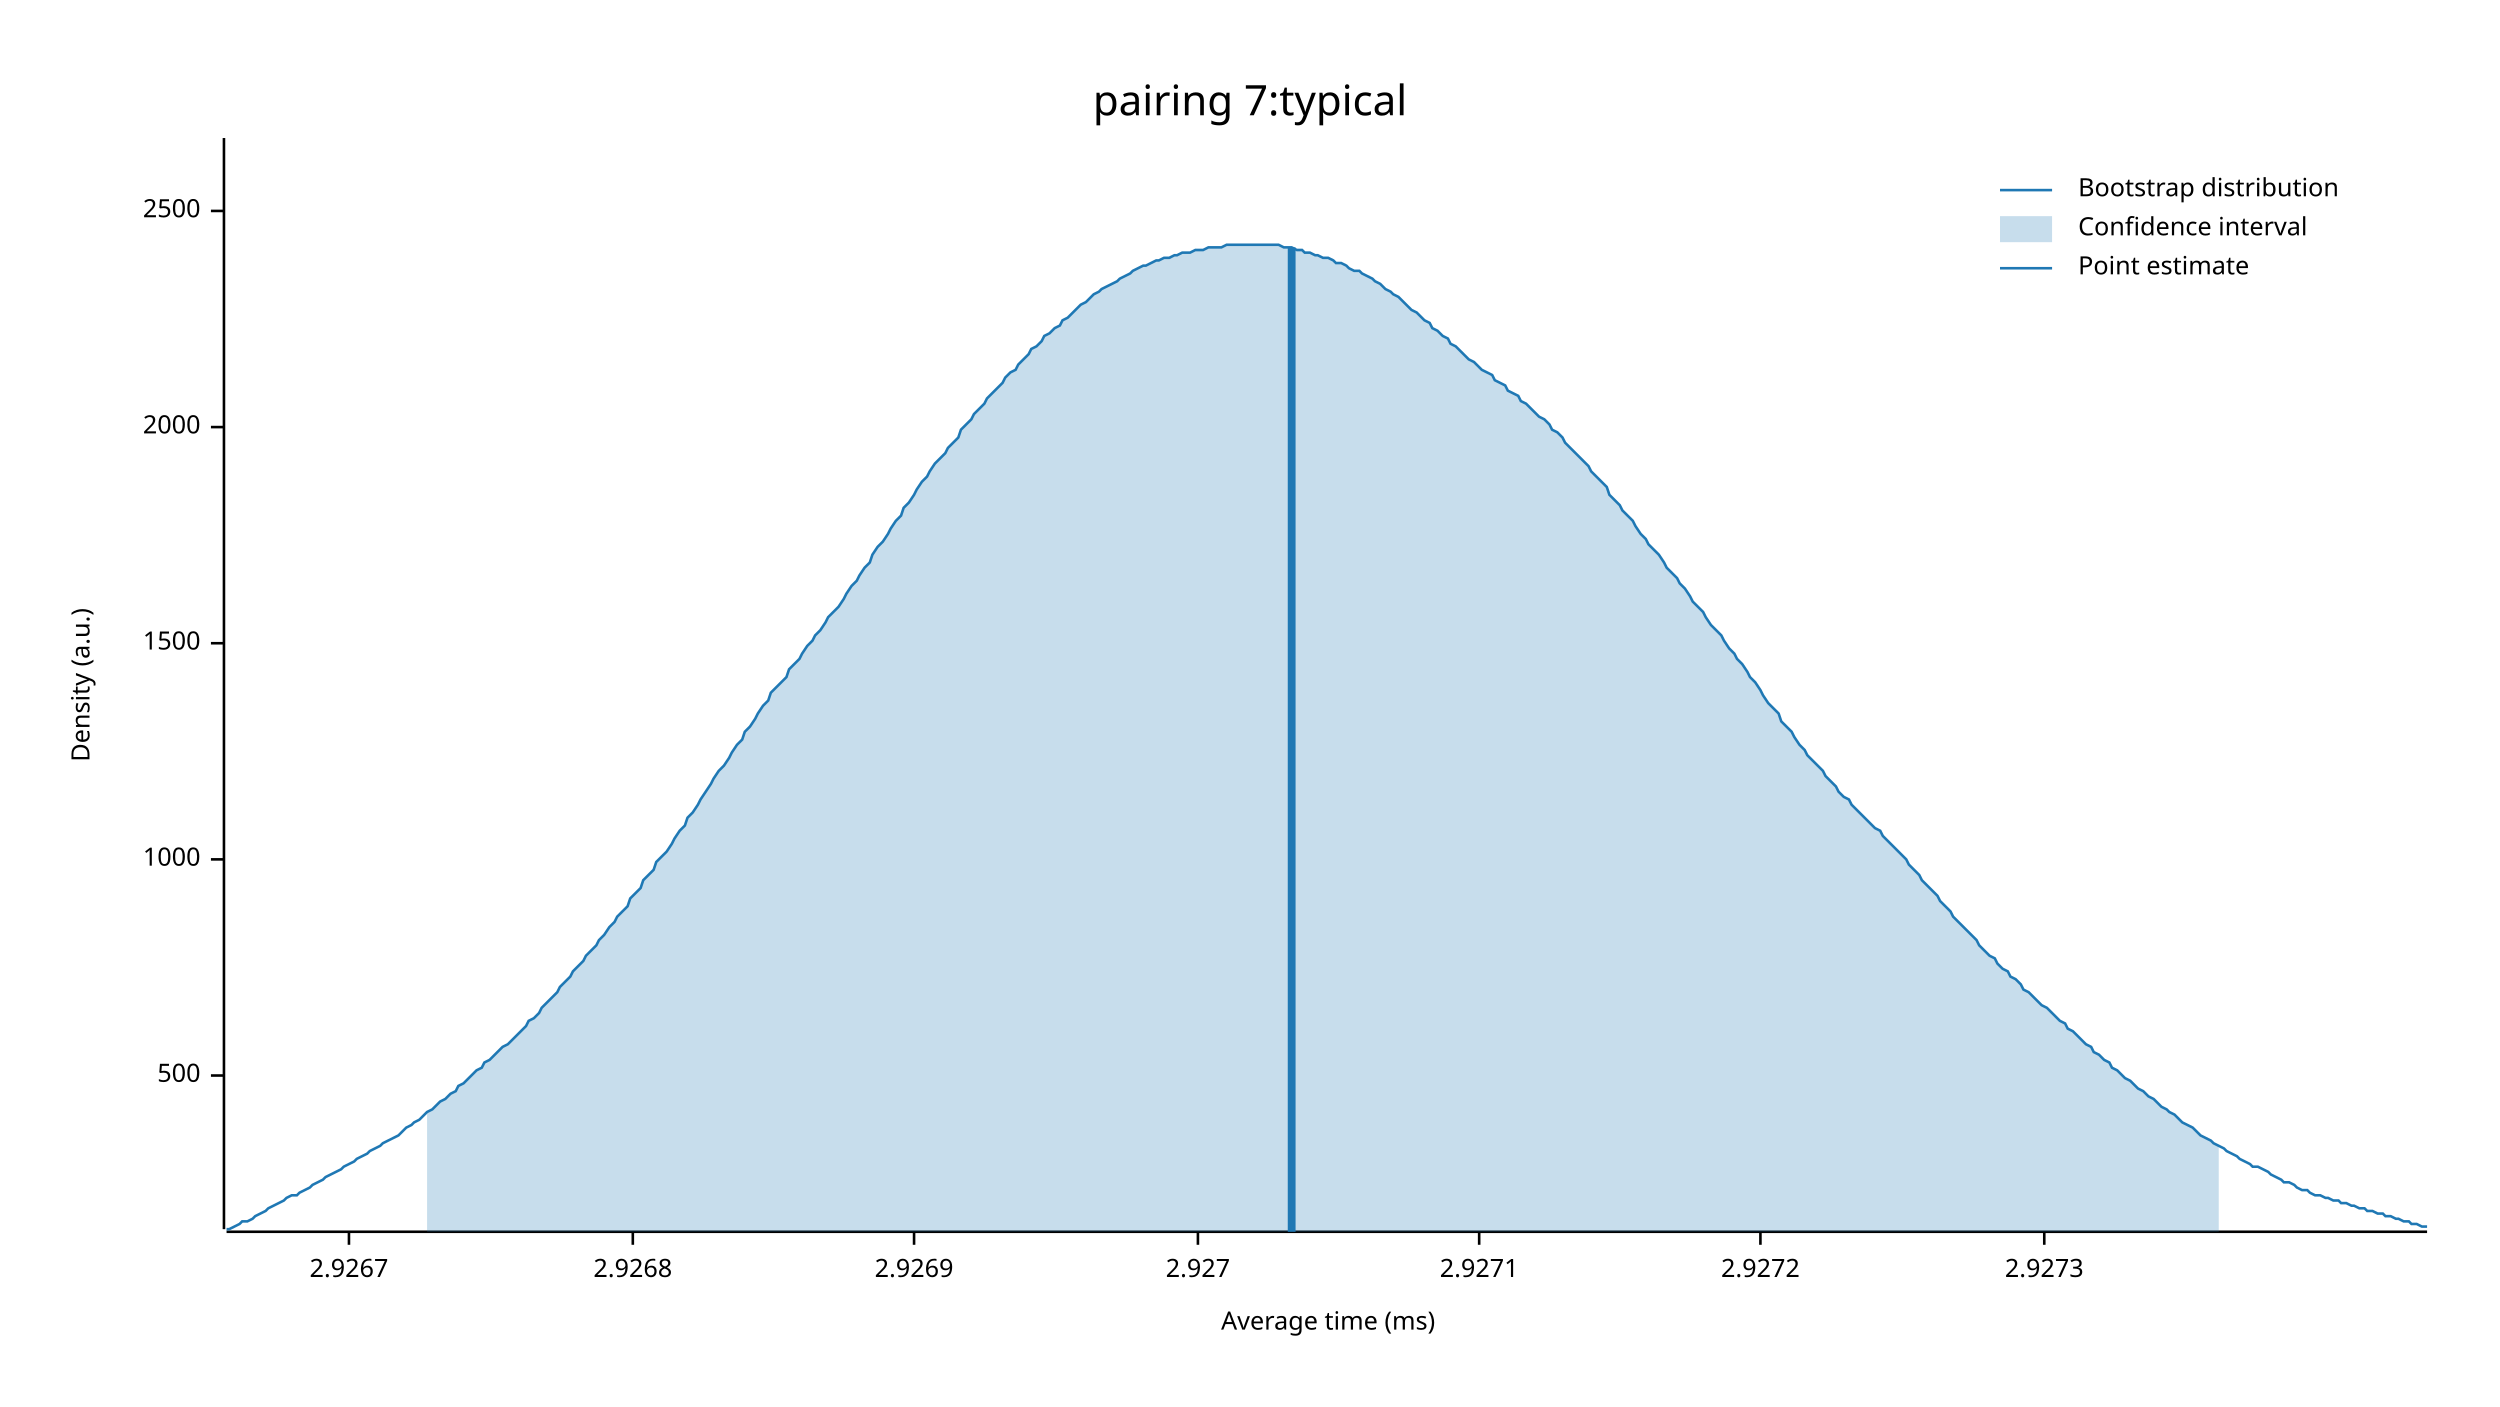
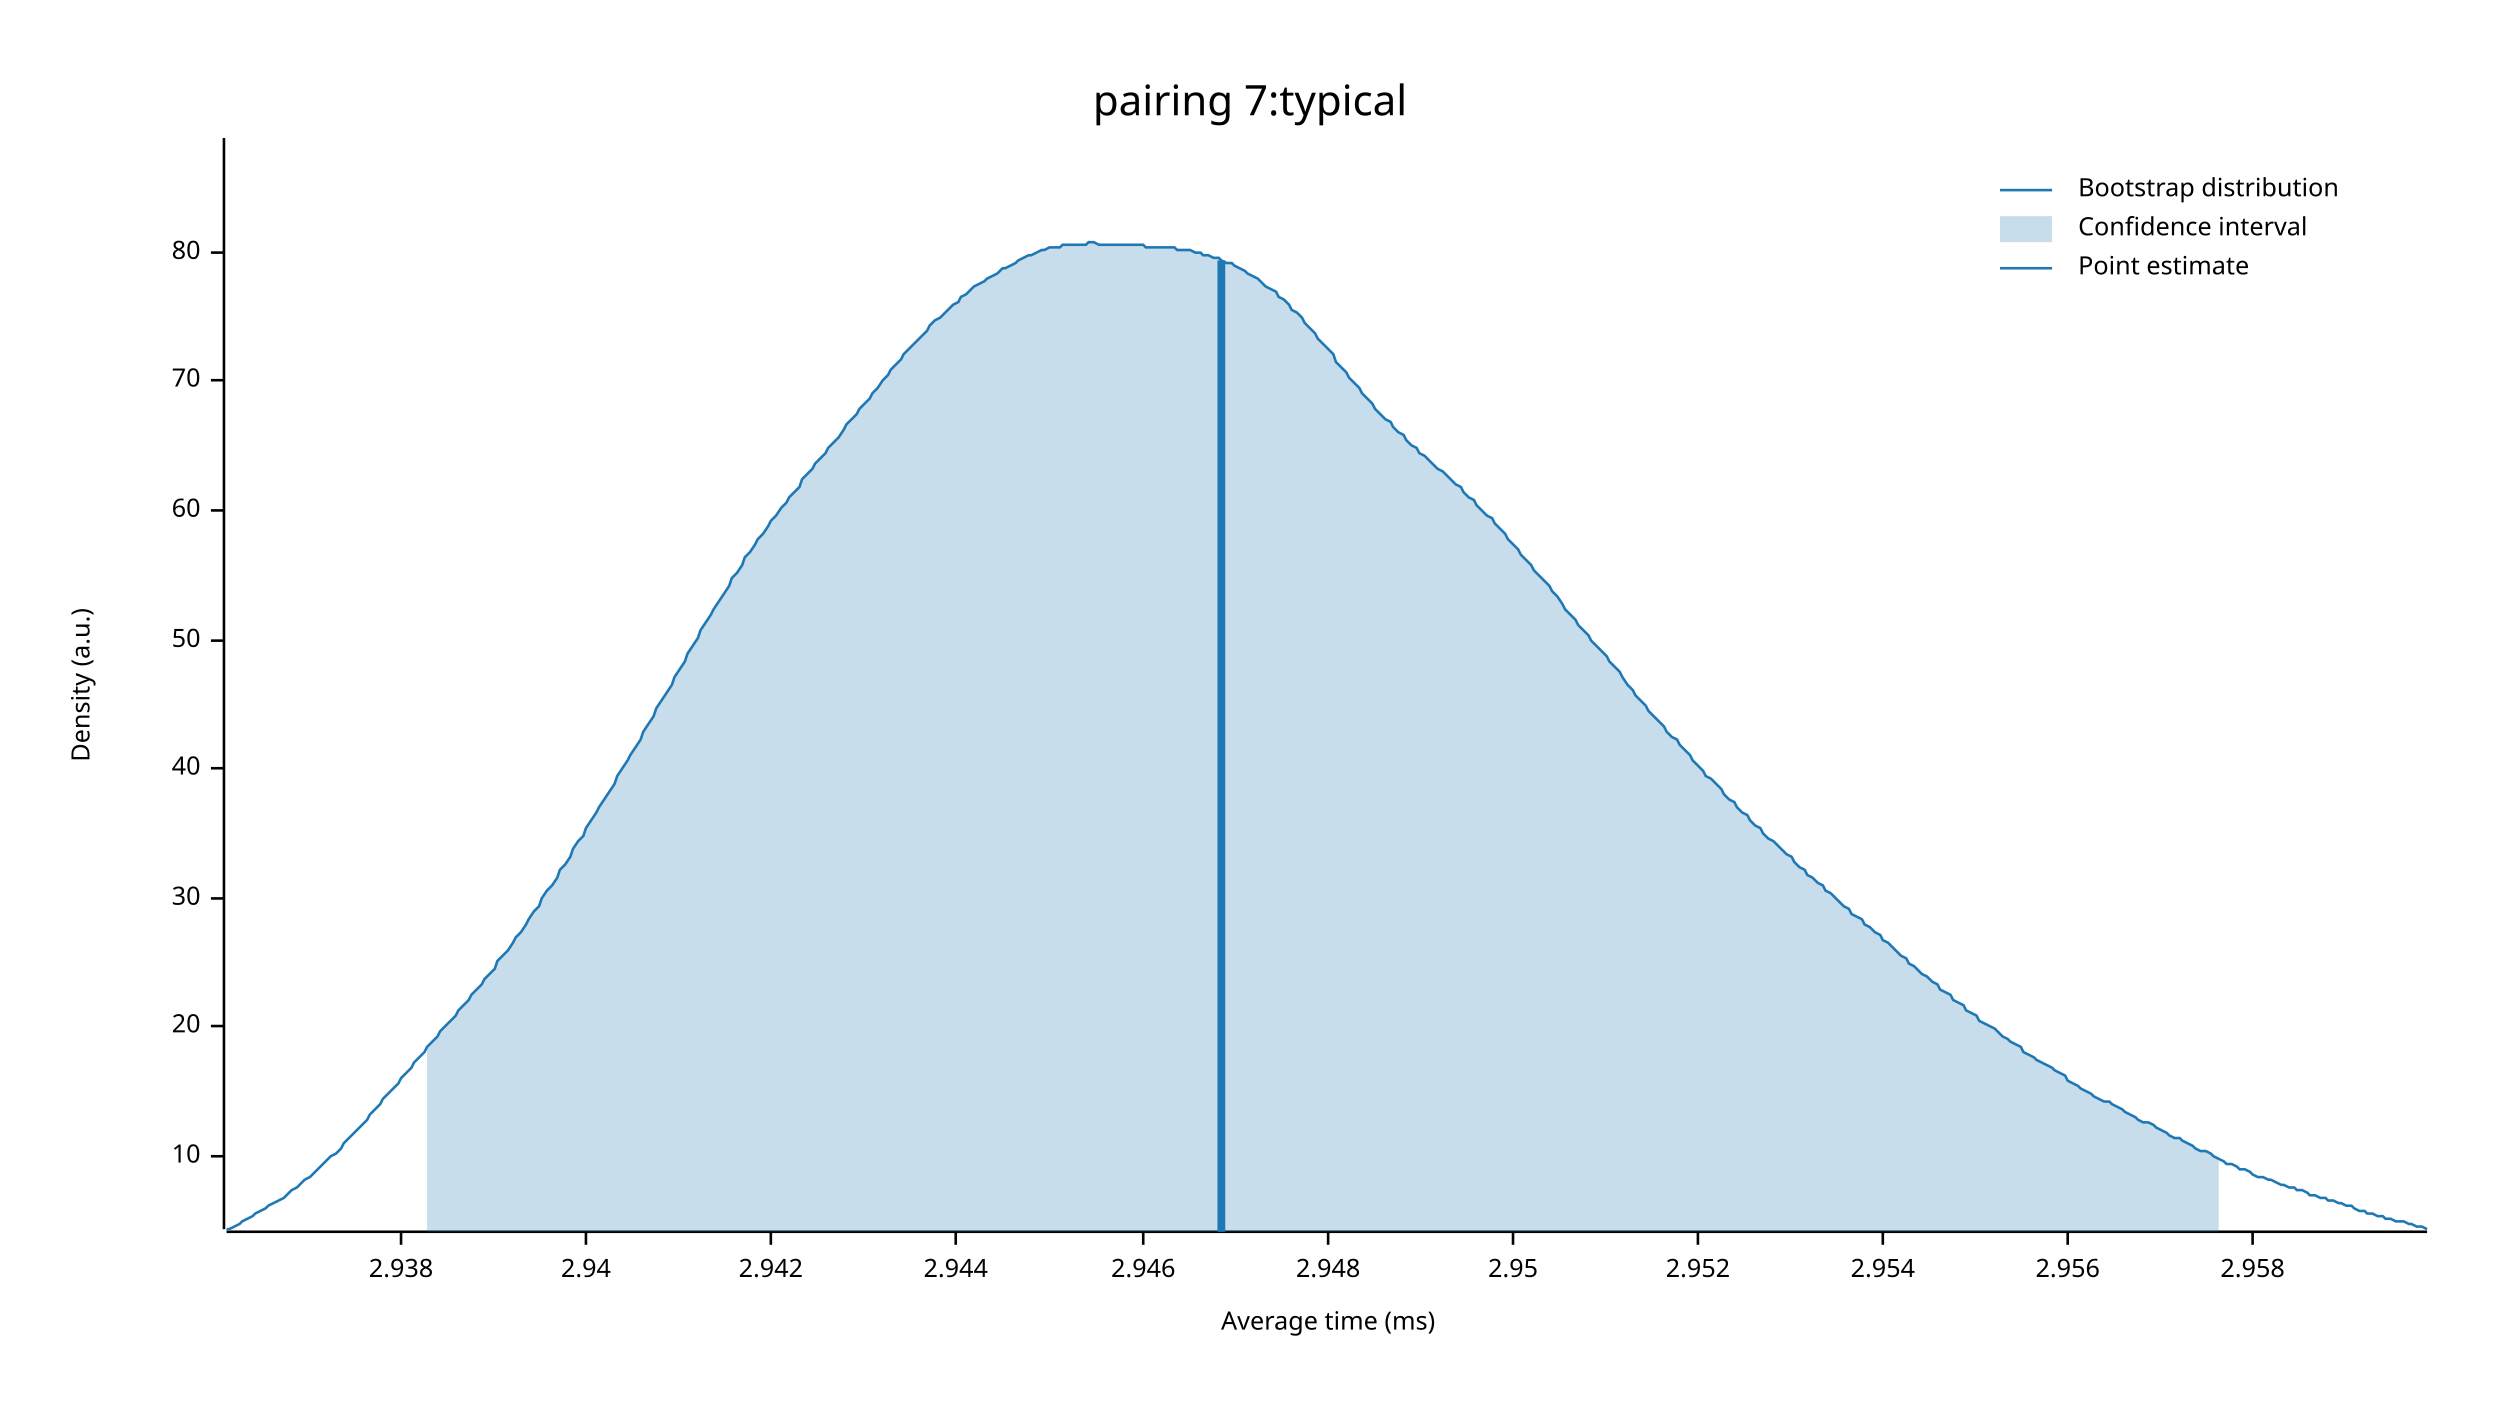
<svg xmlns="http://www.w3.org/2000/svg" width="960" height="540" viewBox="0 0 960 540">
  <text x="480" y="32" dy="0.76em" text-anchor="middle" font-family="sans-serif" font-size="16.129" opacity="1" fill="#000000">
pairing 7:typical
</text>
  <text x="27" y="263" dy="0.76em" text-anchor="middle" font-family="sans-serif" font-size="9.677" opacity="1" fill="#000000" transform="rotate(270, 27, 263)">
Density (a.u.)
</text>
  <text x="510" y="513" dy="-0.5ex" text-anchor="middle" font-family="sans-serif" font-size="9.677" opacity="1" fill="#000000">
Average time (ms)
</text>
  <polyline fill="none" opacity="1" stroke="#000000" stroke-width="1" points="86,53 86,472 " />
-   <text x="77" y="413" dy="0.5ex" text-anchor="end" font-family="sans-serif" font-size="9.677" opacity="1" fill="#000000">
- 500
+   <text x="77" y="444" dy="0.5ex" text-anchor="end" font-family="sans-serif" font-size="9.677" opacity="1" fill="#000000">
+ 10
</text>
-   <polyline fill="none" opacity="1" stroke="#000000" stroke-width="1" points="81,413 86,413 " />
-   <text x="77" y="330" dy="0.5ex" text-anchor="end" font-family="sans-serif" font-size="9.677" opacity="1" fill="#000000">
- 1000
+   <polyline fill="none" opacity="1" stroke="#000000" stroke-width="1" points="81,444 86,444 " />
+   <text x="77" y="394" dy="0.5ex" text-anchor="end" font-family="sans-serif" font-size="9.677" opacity="1" fill="#000000">
+ 20
</text>
-   <polyline fill="none" opacity="1" stroke="#000000" stroke-width="1" points="81,330 86,330 " />
-   <text x="77" y="247" dy="0.5ex" text-anchor="end" font-family="sans-serif" font-size="9.677" opacity="1" fill="#000000">
- 1500
+   <polyline fill="none" opacity="1" stroke="#000000" stroke-width="1" points="81,394 86,394 " />
+   <text x="77" y="345" dy="0.5ex" text-anchor="end" font-family="sans-serif" font-size="9.677" opacity="1" fill="#000000">
+ 30
</text>
-   <polyline fill="none" opacity="1" stroke="#000000" stroke-width="1" points="81,247 86,247 " />
-   <text x="77" y="164" dy="0.5ex" text-anchor="end" font-family="sans-serif" font-size="9.677" opacity="1" fill="#000000">
- 2000
+   <polyline fill="none" opacity="1" stroke="#000000" stroke-width="1" points="81,345 86,345 " />
+   <text x="77" y="295" dy="0.5ex" text-anchor="end" font-family="sans-serif" font-size="9.677" opacity="1" fill="#000000">
+ 40
</text>
-   <polyline fill="none" opacity="1" stroke="#000000" stroke-width="1" points="81,164 86,164 " />
-   <text x="77" y="81" dy="0.5ex" text-anchor="end" font-family="sans-serif" font-size="9.677" opacity="1" fill="#000000">
- 2500
+   <polyline fill="none" opacity="1" stroke="#000000" stroke-width="1" points="81,295 86,295 " />
+   <text x="77" y="246" dy="0.5ex" text-anchor="end" font-family="sans-serif" font-size="9.677" opacity="1" fill="#000000">
+ 50
</text>
-   <polyline fill="none" opacity="1" stroke="#000000" stroke-width="1" points="81,81 86,81 " />
+   <polyline fill="none" opacity="1" stroke="#000000" stroke-width="1" points="81,246 86,246 " />
+   <text x="77" y="196" dy="0.5ex" text-anchor="end" font-family="sans-serif" font-size="9.677" opacity="1" fill="#000000">
+ 60
+ </text>
+   <polyline fill="none" opacity="1" stroke="#000000" stroke-width="1" points="81,196 86,196 " />
+   <text x="77" y="146" dy="0.5ex" text-anchor="end" font-family="sans-serif" font-size="9.677" opacity="1" fill="#000000">
+ 70
+ </text>
+   <polyline fill="none" opacity="1" stroke="#000000" stroke-width="1" points="81,146 86,146 " />
+   <text x="77" y="97" dy="0.5ex" text-anchor="end" font-family="sans-serif" font-size="9.677" opacity="1" fill="#000000">
+ 80
+ </text>
+   <polyline fill="none" opacity="1" stroke="#000000" stroke-width="1" points="81,97 86,97 " />
  <polyline fill="none" opacity="1" stroke="#000000" stroke-width="1" points="87,473 932,473 " />
-   <text x="134" y="483" dy="0.76em" text-anchor="middle" font-family="sans-serif" font-size="9.677" opacity="1" fill="#000000">
- 2.9267
+   <text x="154" y="483" dy="0.76em" text-anchor="middle" font-family="sans-serif" font-size="9.677" opacity="1" fill="#000000">
+ 2.938
</text>
-   <polyline fill="none" opacity="1" stroke="#000000" stroke-width="1" points="134,473 134,478 " />
-   <text x="243" y="483" dy="0.76em" text-anchor="middle" font-family="sans-serif" font-size="9.677" opacity="1" fill="#000000">
- 2.9268
+   <polyline fill="none" opacity="1" stroke="#000000" stroke-width="1" points="154,473 154,478 " />
+   <text x="225" y="483" dy="0.76em" text-anchor="middle" font-family="sans-serif" font-size="9.677" opacity="1" fill="#000000">
+ 2.94
</text>
-   <polyline fill="none" opacity="1" stroke="#000000" stroke-width="1" points="243,473 243,478 " />
-   <text x="351" y="483" dy="0.76em" text-anchor="middle" font-family="sans-serif" font-size="9.677" opacity="1" fill="#000000">
- 2.9269
+   <polyline fill="none" opacity="1" stroke="#000000" stroke-width="1" points="225,473 225,478 " />
+   <text x="296" y="483" dy="0.76em" text-anchor="middle" font-family="sans-serif" font-size="9.677" opacity="1" fill="#000000">
+ 2.942
</text>
-   <polyline fill="none" opacity="1" stroke="#000000" stroke-width="1" points="351,473 351,478 " />
-   <text x="460" y="483" dy="0.76em" text-anchor="middle" font-family="sans-serif" font-size="9.677" opacity="1" fill="#000000">
- 2.927
+   <polyline fill="none" opacity="1" stroke="#000000" stroke-width="1" points="296,473 296,478 " />
+   <text x="367" y="483" dy="0.76em" text-anchor="middle" font-family="sans-serif" font-size="9.677" opacity="1" fill="#000000">
+ 2.944
</text>
-   <polyline fill="none" opacity="1" stroke="#000000" stroke-width="1" points="460,473 460,478 " />
-   <text x="568" y="483" dy="0.76em" text-anchor="middle" font-family="sans-serif" font-size="9.677" opacity="1" fill="#000000">
- 2.9271
+   <polyline fill="none" opacity="1" stroke="#000000" stroke-width="1" points="367,473 367,478 " />
+   <text x="439" y="483" dy="0.76em" text-anchor="middle" font-family="sans-serif" font-size="9.677" opacity="1" fill="#000000">
+ 2.946
</text>
-   <polyline fill="none" opacity="1" stroke="#000000" stroke-width="1" points="568,473 568,478 " />
-   <text x="676" y="483" dy="0.76em" text-anchor="middle" font-family="sans-serif" font-size="9.677" opacity="1" fill="#000000">
- 2.9272
+   <polyline fill="none" opacity="1" stroke="#000000" stroke-width="1" points="439,473 439,478 " />
+   <text x="510" y="483" dy="0.76em" text-anchor="middle" font-family="sans-serif" font-size="9.677" opacity="1" fill="#000000">
+ 2.948
</text>
-   <polyline fill="none" opacity="1" stroke="#000000" stroke-width="1" points="676,473 676,478 " />
-   <text x="785" y="483" dy="0.76em" text-anchor="middle" font-family="sans-serif" font-size="9.677" opacity="1" fill="#000000">
- 2.9273
+   <polyline fill="none" opacity="1" stroke="#000000" stroke-width="1" points="510,473 510,478 " />
+   <text x="581" y="483" dy="0.76em" text-anchor="middle" font-family="sans-serif" font-size="9.677" opacity="1" fill="#000000">
+ 2.95
</text>
-   <polyline fill="none" opacity="1" stroke="#000000" stroke-width="1" points="785,473 785,478 " />
-   <polyline fill="none" opacity="1" stroke="#1F78B4" stroke-width="1" points="87,472 88,472 90,471 92,470 93,469 95,469 97,468 98,467 100,466 102,465 103,464 105,463 107,462 109,461 110,460 112,459 114,459 115,458 117,457 119,456 120,455 122,454 124,453 125,452 127,451 129,450 131,449 132,448 134,447 136,446 137,445 139,444 141,443 142,442 144,441 146,440 147,439 149,438 151,437 153,436 154,435 156,433 158,432 159,431 161,430 163,428 164,427 166,426 168,424 169,423 171,422 173,420 175,419 176,417 178,416 180,414 181,413 183,411 185,410 186,408 188,407 190,405 191,404 193,402 195,401 197,399 198,398 200,396 202,394 203,392 205,391 207,389 208,387 210,385 212,383 214,381 215,379 217,377 219,375 220,373 222,371 224,369 225,367 227,365 229,363 230,361 232,359 234,356 236,354 237,352 239,350 241,348 242,345 244,343 246,341 247,338 249,336 251,334 252,331 254,329 256,327 258,324 259,322 261,319 263,317 264,314 266,312 268,309 269,307 271,304 273,301 274,299 276,296 278,294 280,291 281,289 283,286 285,284 286,281 288,279 290,276 291,274 293,271 295,269 296,266 298,264 300,262 302,260 303,257 305,255 307,253 308,251 310,248 312,246 313,244 315,242 317,239 318,237 320,235 322,233 324,230 325,228 327,225 329,223 330,221 332,218 334,216 335,213 337,210 339,208 341,205 342,203 344,200 346,198 347,195 349,193 351,190 352,188 354,185 356,183 357,181 359,178 361,176 363,174 364,172 366,170 368,168 369,165 371,163 373,161 374,159 376,157 378,155 379,153 381,151 383,149 385,147 386,145 388,143 390,142 391,140 393,138 395,136 396,134 398,133 400,131 401,129 403,128 405,126 407,125 408,123 410,122 412,120 413,119 415,117 417,116 418,115 420,113 422,112 423,111 425,110 427,109 429,108 430,107 432,106 434,105 435,104 437,103 439,102 440,102 442,101 444,100 445,100 447,99 449,99 451,98 452,98 454,97 456,97 457,97 459,96 461,96 462,96 464,95 466,95 468,95 469,95 471,94 473,94 474,94 476,94 478,94 479,94 481,94 483,94 484,94 486,94 488,94 490,94 491,94 493,95 495,95 496,95 498,96 500,96 501,97 503,97 505,98 506,98 508,99 510,99 512,100 513,101 515,101 517,102 518,103 520,104 522,104 523,105 525,106 527,107 528,108 530,109 532,111 534,112 535,113 537,114 539,116 540,117 542,119 544,120 545,121 547,123 549,124 550,126 552,127 554,129 556,130 557,132 559,133 561,135 562,136 564,138 566,139 567,140 569,142 571,143 573,144 574,146 576,147 578,148 579,150 581,151 583,152 584,154 586,155 588,157 589,158 591,160 593,161 595,163 596,165 598,166 600,168 601,170 603,172 605,174 606,175 608,177 610,179 611,181 613,183 615,185 617,187 618,190 620,192 622,194 623,196 625,198 627,200 628,202 630,205 632,207 633,209 635,211 637,213 639,216 640,218 642,220 644,222 645,224 647,226 649,229 650,231 652,233 654,235 655,237 657,240 659,242 661,244 662,246 664,249 666,251 667,253 669,255 671,258 672,260 674,262 676,265 677,267 679,270 681,272 683,274 684,277 686,279 688,281 689,283 691,286 693,288 694,290 696,292 698,294 700,296 701,298 703,300 705,302 706,304 708,306 710,307 711,309 713,311 715,313 716,314 718,316 720,318 722,319 723,321 725,323 727,325 728,326 730,328 732,330 733,332 735,334 737,336 738,338 740,340 742,342 744,344 745,346 747,348 749,350 750,352 752,354 754,356 755,357 757,359 759,361 760,363 762,365 764,367 766,368 767,370 769,372 771,373 772,375 774,376 776,378 777,380 779,381 781,383 782,384 784,386 786,387 788,389 789,390 791,392 793,393 794,395 796,396 798,398 799,399 801,401 803,402 804,404 806,405 808,407 810,408 811,410 813,411 815,413 816,414 818,415 820,417 821,418 823,419 825,421 827,422 828,423 830,425 832,426 833,427 835,428 837,430 838,431 840,432 842,433 843,434 845,436 847,437 849,438 850,439 852,440 854,441 855,442 857,443 859,444 860,445 862,446 864,447 865,448 867,448 869,449 871,450 872,451 874,452 876,453 877,454 879,454 881,455 882,456 884,457 886,457 887,458 889,459 891,459 893,460 894,460 896,461 898,461 899,462 901,462 903,463 904,463 906,464 908,464 909,465 911,465 913,466 915,466 916,467 918,467 920,468 921,468 923,469 925,469 926,470 928,470 930,471 932,471 " />
-   <polygon opacity="0.25" fill="#1F78B4" points="164,427 166,426 168,424 169,423 171,422 173,420 175,419 176,417 178,416 180,414 181,413 183,411 185,410 186,408 188,407 190,405 191,404 193,402 195,401 197,399 198,398 200,396 202,394 203,392 205,391 207,389 208,387 210,385 212,383 214,381 215,379 217,377 219,375 220,373 222,371 224,369 225,367 227,365 229,363 230,361 232,359 234,356 236,354 237,352 239,350 241,348 242,345 244,343 246,341 247,338 249,336 251,334 252,331 254,329 256,327 258,324 259,322 261,319 263,317 264,314 266,312 268,309 269,307 271,304 273,301 274,299 276,296 278,294 280,291 281,289 283,286 285,284 286,281 288,279 290,276 291,274 293,271 295,269 296,266 298,264 300,262 302,260 303,257 305,255 307,253 308,251 310,248 312,246 313,244 315,242 317,239 318,237 320,235 322,233 324,230 325,228 327,225 329,223 330,221 332,218 334,216 335,213 337,210 339,208 341,205 342,203 344,200 346,198 347,195 349,193 351,190 352,188 354,185 356,183 357,181 359,178 361,176 363,174 364,172 366,170 368,168 369,165 371,163 373,161 374,159 376,157 378,155 379,153 381,151 383,149 385,147 386,145 388,143 390,142 391,140 393,138 395,136 396,134 398,133 400,131 401,129 403,128 405,126 407,125 408,123 410,122 412,120 413,119 415,117 417,116 418,115 420,113 422,112 423,111 425,110 427,109 429,108 430,107 432,106 434,105 435,104 437,103 439,102 440,102 442,101 444,100 445,100 447,99 449,99 451,98 452,98 454,97 456,97 457,97 459,96 461,96 462,96 464,95 466,95 468,95 469,95 471,94 473,94 474,94 476,94 478,94 479,94 481,94 483,94 484,94 486,94 488,94 490,94 491,94 493,95 495,95 496,95 498,96 500,96 501,97 503,97 505,98 506,98 508,99 510,99 512,100 513,101 515,101 517,102 518,103 520,104 522,104 523,105 525,106 527,107 528,108 530,109 532,111 534,112 535,113 537,114 539,116 540,117 542,119 544,120 545,121 547,123 549,124 550,126 552,127 554,129 556,130 557,132 559,133 561,135 562,136 564,138 566,139 567,140 569,142 571,143 573,144 574,146 576,147 578,148 579,150 581,151 583,152 584,154 586,155 588,157 589,158 591,160 593,161 595,163 596,165 598,166 600,168 601,170 603,172 605,174 606,175 608,177 610,179 611,181 613,183 615,185 617,187 618,190 620,192 622,194 623,196 625,198 627,200 628,202 630,205 632,207 633,209 635,211 637,213 639,216 640,218 642,220 644,222 645,224 647,226 649,229 650,231 652,233 654,235 655,237 657,240 659,242 661,244 662,246 664,249 666,251 667,253 669,255 671,258 672,260 674,262 676,265 677,267 679,270 681,272 683,274 684,277 686,279 688,281 689,283 691,286 693,288 694,290 696,292 698,294 700,296 701,298 703,300 705,302 706,304 708,306 710,307 711,309 713,311 715,313 716,314 718,316 720,318 722,319 723,321 725,323 727,325 728,326 730,328 732,330 733,332 735,334 737,336 738,338 740,340 742,342 744,344 745,346 747,348 749,350 750,352 752,354 754,356 755,357 757,359 759,361 760,363 762,365 764,367 766,368 767,370 769,372 771,373 772,375 774,376 776,378 777,380 779,381 781,383 782,384 784,386 786,387 788,389 789,390 791,392 793,393 794,395 796,396 798,398 799,399 801,401 803,402 804,404 806,405 808,407 810,408 811,410 813,411 815,413 816,414 818,415 820,417 821,418 823,419 825,421 827,422 828,423 830,425 832,426 833,427 835,428 837,430 838,431 840,432 842,433 843,434 845,436 847,437 849,438 850,439 852,440 852,473 164,473 " />
-   <polyline fill="none" opacity="1" stroke="#1F78B4" stroke-width="3" points="496,473 496,95 " />
+   <polyline fill="none" opacity="1" stroke="#000000" stroke-width="1" points="581,473 581,478 " />
+   <text x="652" y="483" dy="0.76em" text-anchor="middle" font-family="sans-serif" font-size="9.677" opacity="1" fill="#000000">
+ 2.952
+ </text>
+   <polyline fill="none" opacity="1" stroke="#000000" stroke-width="1" points="652,473 652,478 " />
+   <text x="723" y="483" dy="0.76em" text-anchor="middle" font-family="sans-serif" font-size="9.677" opacity="1" fill="#000000">
+ 2.954
+ </text>
+   <polyline fill="none" opacity="1" stroke="#000000" stroke-width="1" points="723,473 723,478 " />
+   <text x="794" y="483" dy="0.76em" text-anchor="middle" font-family="sans-serif" font-size="9.677" opacity="1" fill="#000000">
+ 2.956
+ </text>
+   <polyline fill="none" opacity="1" stroke="#000000" stroke-width="1" points="794,473 794,478 " />
+   <text x="865" y="483" dy="0.76em" text-anchor="middle" font-family="sans-serif" font-size="9.677" opacity="1" fill="#000000">
+ 2.958
+ </text>
+   <polyline fill="none" opacity="1" stroke="#000000" stroke-width="1" points="865,473 865,478 " />
+   <polyline fill="none" opacity="1" stroke="#1F78B4" stroke-width="1" points="87,472 88,472 90,471 92,470 93,469 95,468 97,467 98,466 100,465 102,464 103,463 105,462 107,461 109,460 110,459 112,457 114,456 115,455 117,453 119,452 120,451 122,449 124,447 125,446 127,444 129,443 131,441 132,439 134,437 136,435 137,434 139,432 141,430 142,428 144,426 146,424 147,422 149,420 151,418 153,416 154,414 156,412 158,410 159,408 161,406 163,404 164,402 166,400 168,398 169,396 171,394 173,392 175,390 176,388 178,386 180,384 181,382 183,380 185,378 186,376 188,374 190,372 191,369 193,367 195,365 197,362 198,360 200,358 202,355 203,353 205,350 207,348 208,345 210,342 212,340 214,337 215,334 217,332 219,329 220,326 222,323 224,321 225,318 227,315 229,312 230,310 232,307 234,304 236,301 237,298 239,295 241,292 242,290 244,287 246,284 247,281 249,278 251,275 252,272 254,269 256,266 258,263 259,260 261,257 263,254 264,251 266,248 268,245 269,242 271,239 273,236 274,234 276,231 278,228 280,225 281,222 283,220 285,217 286,214 288,212 290,209 291,207 293,205 295,202 296,200 298,198 300,195 302,193 303,191 305,189 307,187 308,184 310,182 312,180 313,178 315,176 317,174 318,172 320,170 322,168 324,165 325,163 327,161 329,159 330,157 332,155 334,153 335,151 337,149 339,146 341,144 342,142 344,140 346,138 347,136 349,134 351,132 352,131 354,129 356,127 357,125 359,123 361,122 363,120 364,119 366,117 368,116 369,114 371,113 373,111 374,110 376,109 378,108 379,107 381,106 383,105 385,103 386,103 388,102 390,101 391,100 393,99 395,98 396,98 398,97 400,96 401,96 403,95 405,95 407,95 408,94 410,94 412,94 413,94 415,94 417,94 418,93 420,93 422,94 423,94 425,94 427,94 429,94 430,94 432,94 434,94 435,94 437,94 439,94 440,95 442,95 444,95 445,95 447,95 449,95 451,95 452,96 454,96 456,96 457,96 459,97 461,97 462,98 464,98 466,99 468,99 469,100 471,101 473,101 474,102 476,103 478,104 479,105 481,106 483,107 484,108 486,110 488,111 490,112 491,114 493,115 495,117 496,119 498,120 500,122 501,124 503,126 505,128 506,130 508,132 510,134 512,136 513,139 515,141 517,143 518,145 520,147 522,149 523,151 525,153 527,155 528,157 530,159 532,161 534,162 535,164 537,166 539,167 540,169 542,171 544,172 545,174 547,175 549,177 550,178 552,180 554,181 556,183 557,184 559,186 561,187 562,189 564,191 566,192 567,194 569,196 571,198 573,199 574,201 576,203 578,205 579,207 581,209 583,211 584,213 586,215 588,217 589,219 591,221 593,223 595,225 596,227 598,229 600,232 601,234 603,236 605,238 606,240 608,242 610,244 611,246 613,248 615,250 617,252 618,254 620,256 622,258 623,260 625,263 627,265 628,267 630,269 632,271 633,273 635,275 637,277 639,279 640,281 642,283 644,284 645,286 647,288 649,290 650,292 652,294 654,296 655,298 657,299 659,301 661,303 662,305 664,307 666,308 667,310 669,312 671,313 672,315 674,317 676,318 677,320 679,322 681,323 683,325 684,326 686,328 688,329 689,331 691,333 693,334 694,336 696,337 698,339 700,340 701,342 703,343 705,345 706,346 708,348 710,349 711,351 713,352 715,353 716,355 718,356 720,358 722,359 723,361 725,362 727,364 728,365 730,367 732,368 733,370 735,371 737,373 738,374 740,375 742,377 744,378 745,380 747,381 749,382 750,384 752,385 754,386 755,388 757,389 759,390 760,392 762,393 764,394 766,395 767,396 769,398 771,399 772,400 774,401 776,402 777,404 779,405 781,406 782,407 784,408 786,409 788,410 789,411 791,412 793,413 794,415 796,416 798,417 799,418 801,419 803,420 804,421 806,422 808,423 810,423 811,424 813,425 815,426 816,427 818,428 820,429 821,430 823,431 825,431 827,432 828,433 830,434 832,435 833,436 835,437 837,437 838,438 840,439 842,440 843,441 845,442 847,442 849,443 850,444 852,445 854,446 855,447 857,447 859,448 860,449 862,449 864,450 865,451 867,452 869,452 871,453 872,453 874,454 876,455 877,455 879,456 881,456 882,457 884,457 886,458 887,459 889,459 891,460 893,460 894,461 896,461 898,462 899,462 901,463 903,463 904,464 906,465 908,465 909,466 911,466 913,467 915,467 916,468 918,468 920,469 921,469 923,469 925,470 926,470 928,471 930,471 932,472 " />
+   <polygon opacity="0.25" fill="#1F78B4" points="164,402 166,400 168,398 169,396 171,394 173,392 175,390 176,388 178,386 180,384 181,382 183,380 185,378 186,376 188,374 190,372 191,369 193,367 195,365 197,362 198,360 200,358 202,355 203,353 205,350 207,348 208,345 210,342 212,340 214,337 215,334 217,332 219,329 220,326 222,323 224,321 225,318 227,315 229,312 230,310 232,307 234,304 236,301 237,298 239,295 241,292 242,290 244,287 246,284 247,281 249,278 251,275 252,272 254,269 256,266 258,263 259,260 261,257 263,254 264,251 266,248 268,245 269,242 271,239 273,236 274,234 276,231 278,228 280,225 281,222 283,220 285,217 286,214 288,212 290,209 291,207 293,205 295,202 296,200 298,198 300,195 302,193 303,191 305,189 307,187 308,184 310,182 312,180 313,178 315,176 317,174 318,172 320,170 322,168 324,165 325,163 327,161 329,159 330,157 332,155 334,153 335,151 337,149 339,146 341,144 342,142 344,140 346,138 347,136 349,134 351,132 352,131 354,129 356,127 357,125 359,123 361,122 363,120 364,119 366,117 368,116 369,114 371,113 373,111 374,110 376,109 378,108 379,107 381,106 383,105 385,103 386,103 388,102 390,101 391,100 393,99 395,98 396,98 398,97 400,96 401,96 403,95 405,95 407,95 408,94 410,94 412,94 413,94 415,94 417,94 418,93 420,93 422,94 423,94 425,94 427,94 429,94 430,94 432,94 434,94 435,94 437,94 439,94 440,95 442,95 444,95 445,95 447,95 449,95 451,95 452,96 454,96 456,96 457,96 459,97 461,97 462,98 464,98 466,99 468,99 469,100 471,101 473,101 474,102 476,103 478,104 479,105 481,106 483,107 484,108 486,110 488,111 490,112 491,114 493,115 495,117 496,119 498,120 500,122 501,124 503,126 505,128 506,130 508,132 510,134 512,136 513,139 515,141 517,143 518,145 520,147 522,149 523,151 525,153 527,155 528,157 530,159 532,161 534,162 535,164 537,166 539,167 540,169 542,171 544,172 545,174 547,175 549,177 550,178 552,180 554,181 556,183 557,184 559,186 561,187 562,189 564,191 566,192 567,194 569,196 571,198 573,199 574,201 576,203 578,205 579,207 581,209 583,211 584,213 586,215 588,217 589,219 591,221 593,223 595,225 596,227 598,229 600,232 601,234 603,236 605,238 606,240 608,242 610,244 611,246 613,248 615,250 617,252 618,254 620,256 622,258 623,260 625,263 627,265 628,267 630,269 632,271 633,273 635,275 637,277 639,279 640,281 642,283 644,284 645,286 647,288 649,290 650,292 652,294 654,296 655,298 657,299 659,301 661,303 662,305 664,307 666,308 667,310 669,312 671,313 672,315 674,317 676,318 677,320 679,322 681,323 683,325 684,326 686,328 688,329 689,331 691,333 693,334 694,336 696,337 698,339 700,340 701,342 703,343 705,345 706,346 708,348 710,349 711,351 713,352 715,353 716,355 718,356 720,358 722,359 723,361 725,362 727,364 728,365 730,367 732,368 733,370 735,371 737,373 738,374 740,375 742,377 744,378 745,380 747,381 749,382 750,384 752,385 754,386 755,388 757,389 759,390 760,392 762,393 764,394 766,395 767,396 769,398 771,399 772,400 774,401 776,402 777,404 779,405 781,406 782,407 784,408 786,409 788,410 789,411 791,412 793,413 794,415 796,416 798,417 799,418 801,419 803,420 804,421 806,422 808,423 810,423 811,424 813,425 815,426 816,427 818,428 820,429 821,430 823,431 825,431 827,432 828,433 830,434 832,435 833,436 835,437 837,437 838,438 840,439 842,440 843,441 845,442 847,442 849,443 850,444 852,445 852,473 164,473 " />
+   <polyline fill="none" opacity="1" stroke="#1F78B4" stroke-width="3" points="469,473 469,100 " />
  <text x="798" y="68" dy="0.76em" text-anchor="start" font-family="sans-serif" font-size="9.677" opacity="1" fill="#000000">
Bootstrap distribution
</text>
  <text x="798" y="83" dy="0.76em" text-anchor="start" font-family="sans-serif" font-size="9.677" opacity="1" fill="#000000">
Confidence interval
</text>
  <text x="798" y="98" dy="0.76em" text-anchor="start" font-family="sans-serif" font-size="9.677" opacity="1" fill="#000000">
Point estimate
</text>
  <polyline fill="none" opacity="1" stroke="#1F78B4" stroke-width="1" points="768,73 788,73 " />
  <rect x="768" y="83" width="20" height="10" opacity="0.25" fill="#1F78B4" stroke="none" />
  <polyline fill="none" opacity="1" stroke="#1F78B4" stroke-width="1" points="768,103 788,103 " />
</svg>
